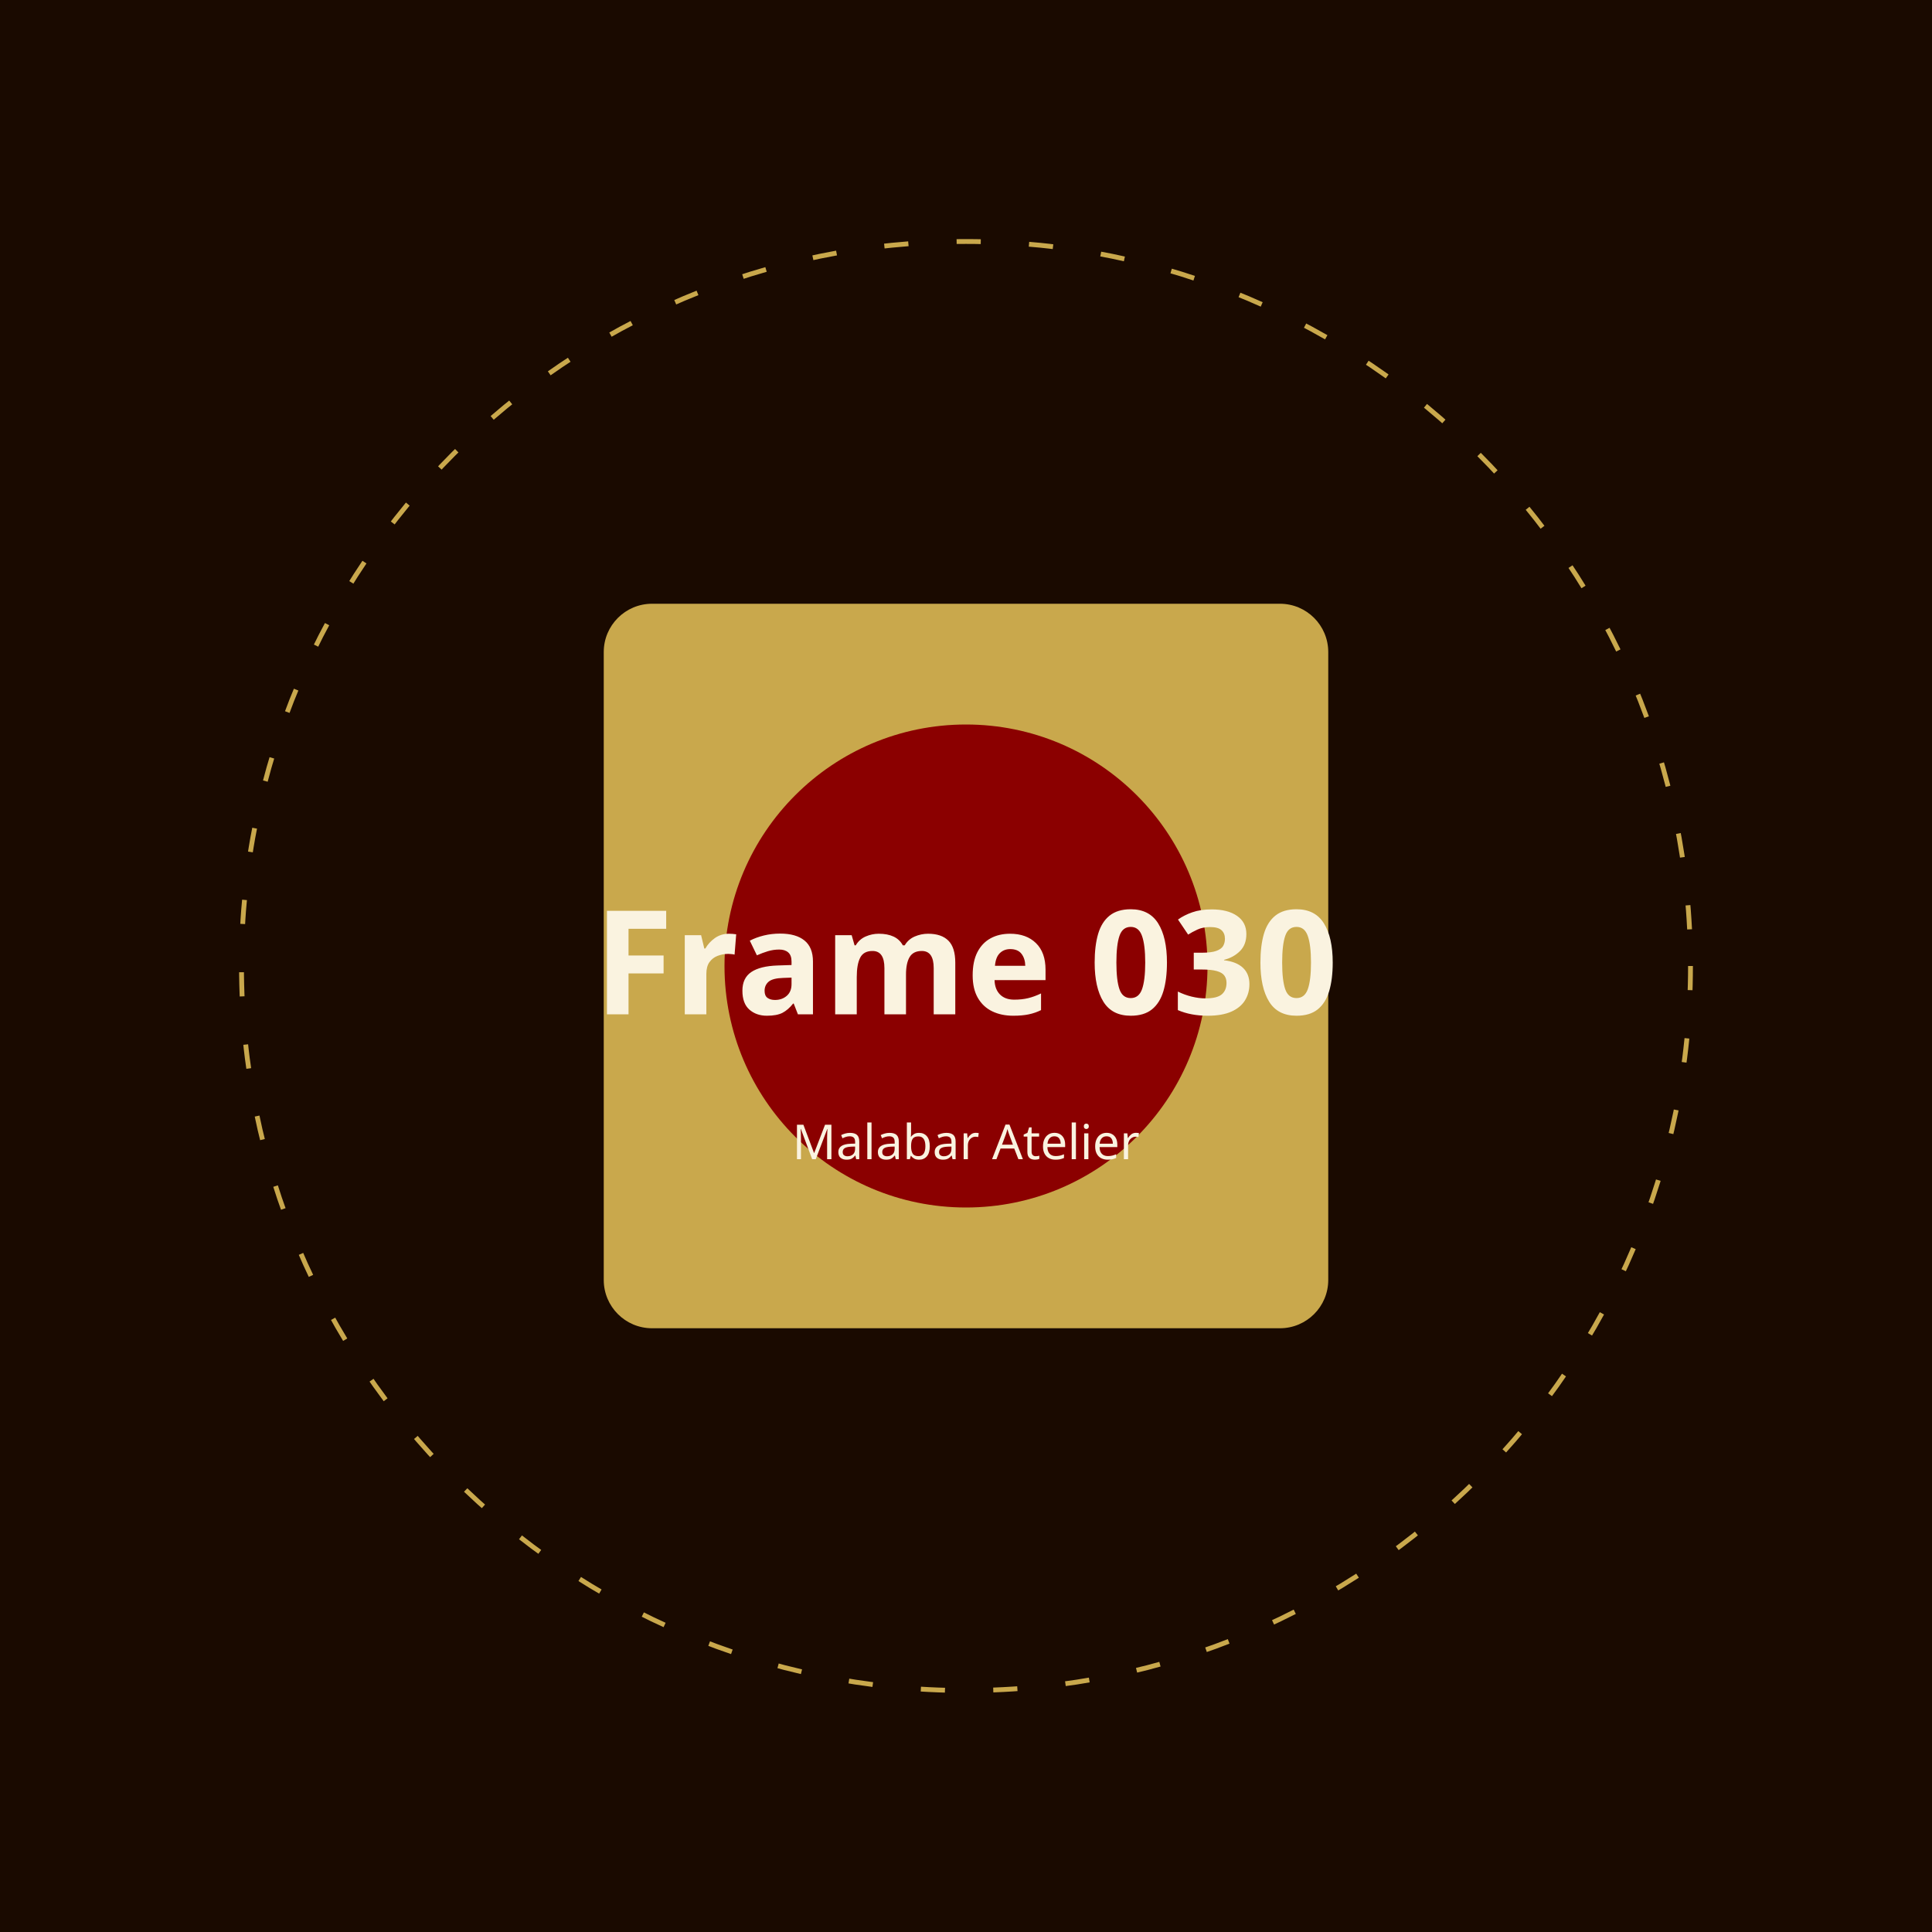
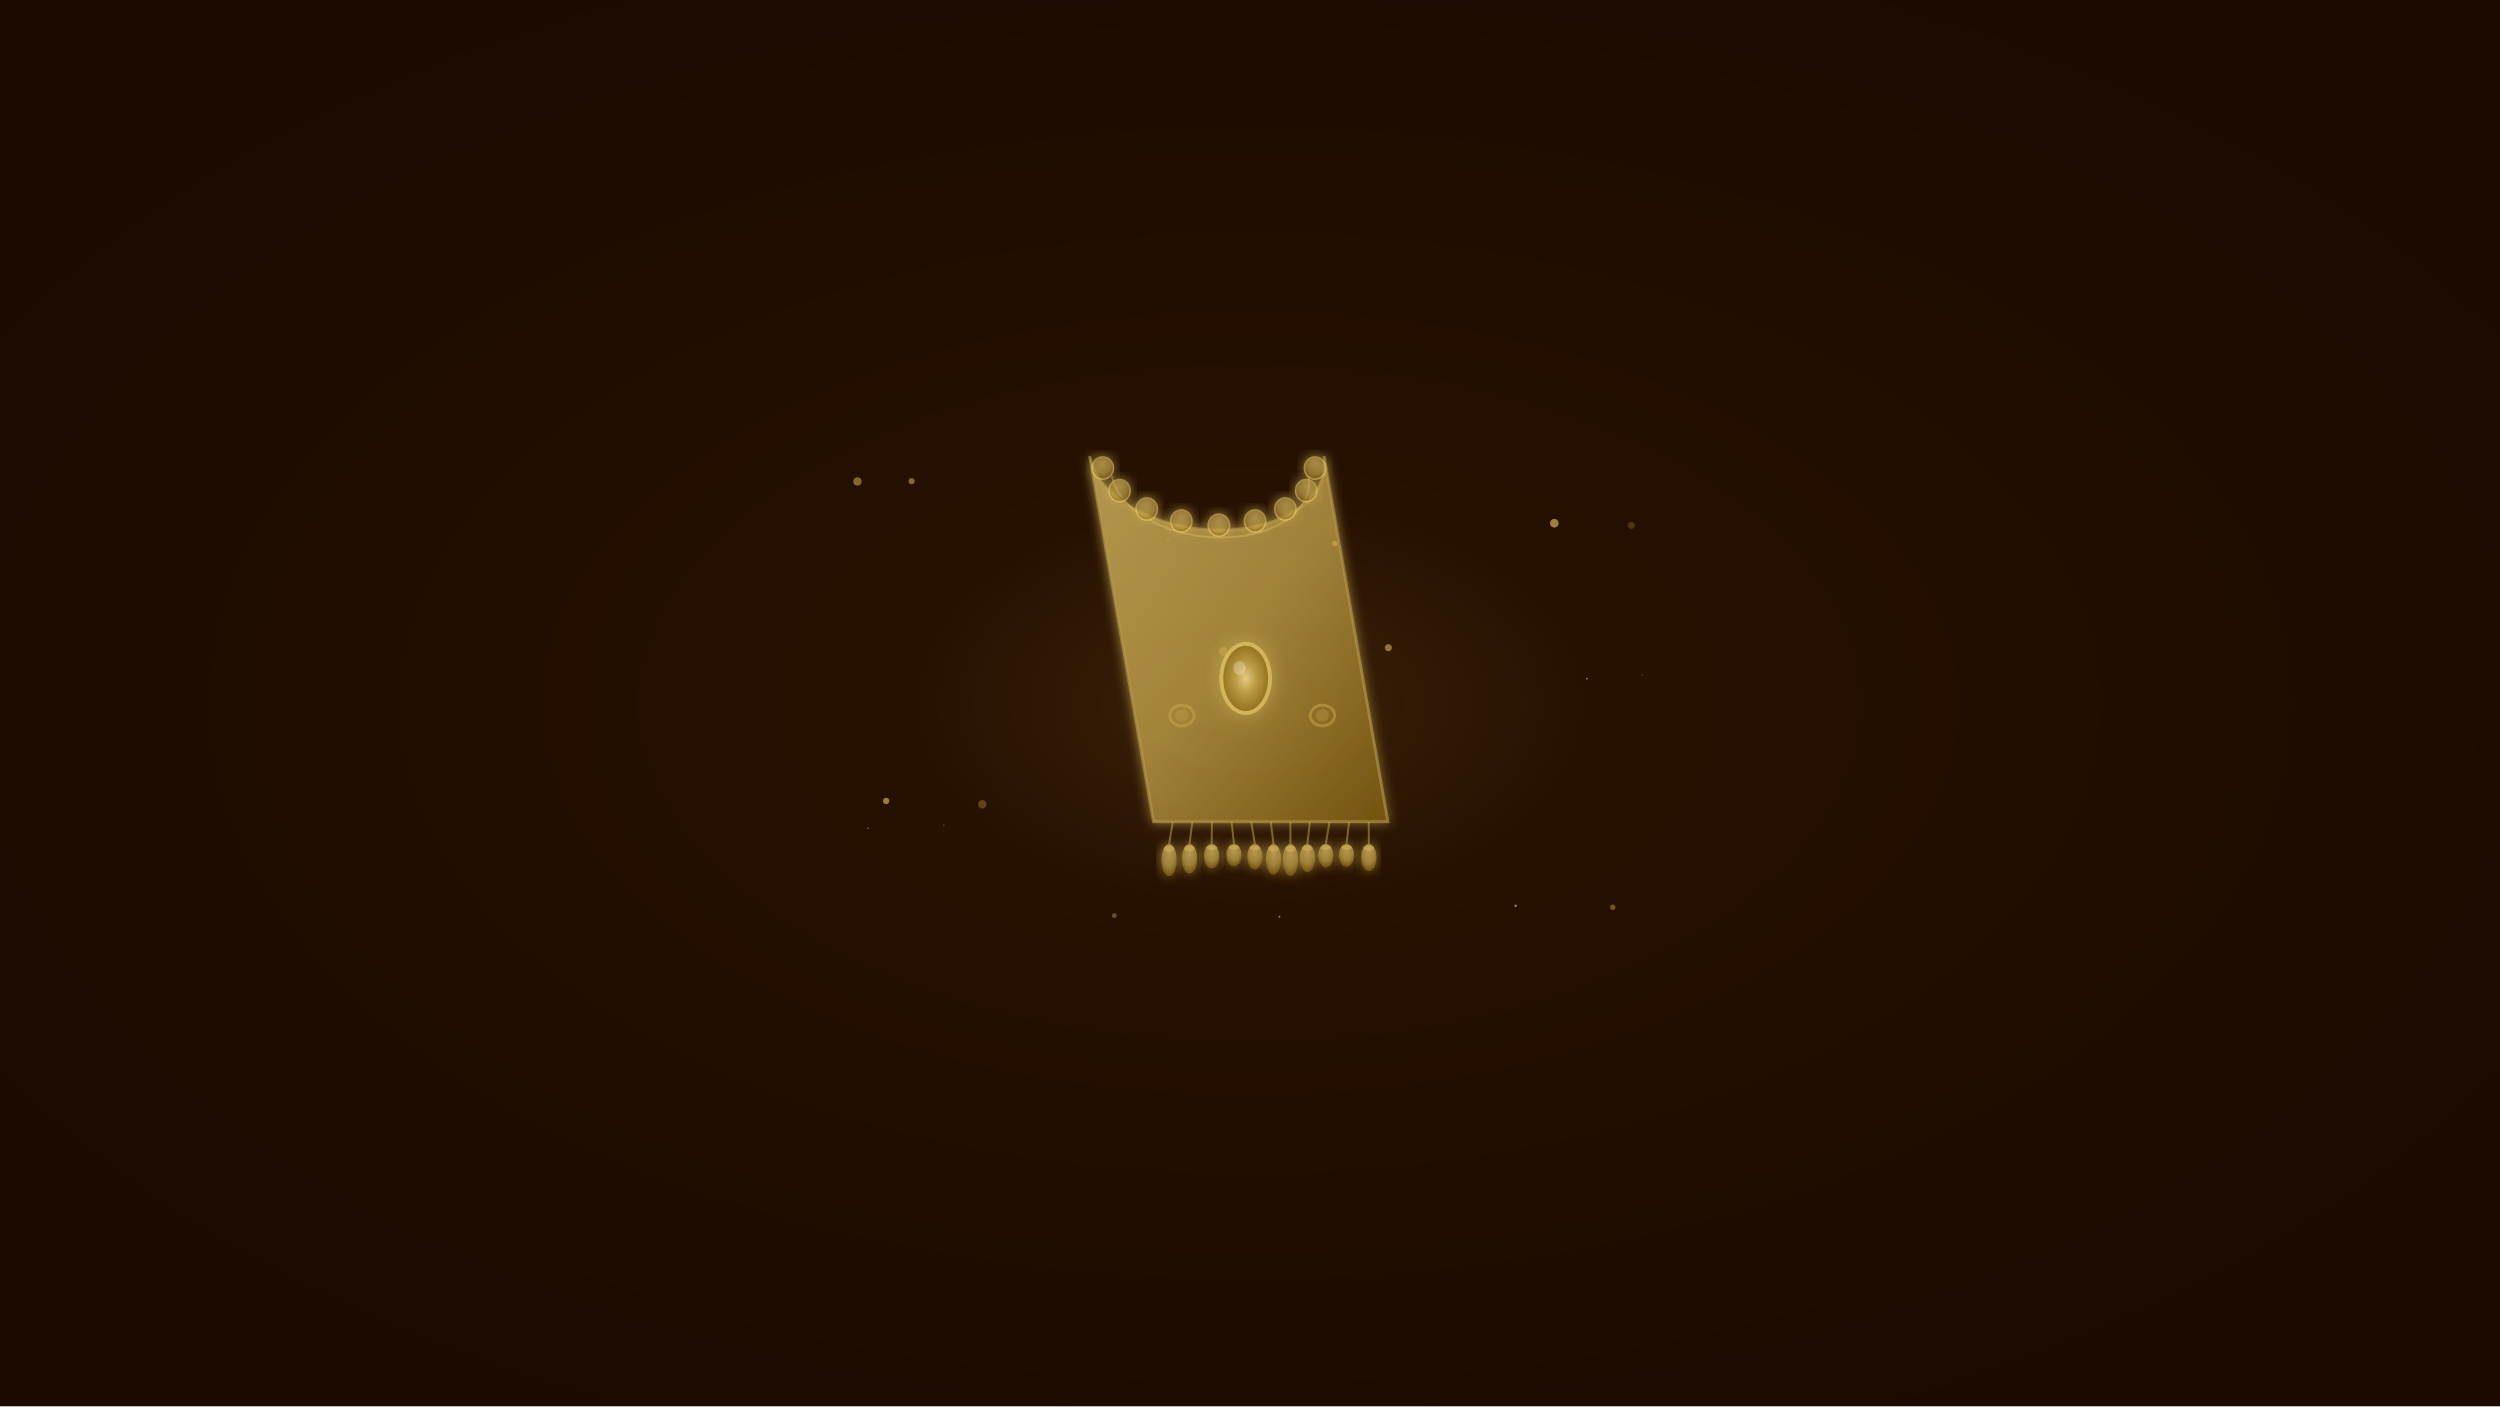
- <svg xmlns="http://www.w3.org/2000/svg" width="800" height="800" viewBox="0 0 800 800">
-   <rect width="100%" height="100%" fill="#1A0A00" />
-   <g transform="translate(400, 400) scale(1) rotate(360)">
-     <rect x="-150" y="-150" width="300" height="300" fill="#C9A84C" rx="20" />
-     <circle cx="0" cy="0" r="100" fill="#8B0000" />
-     <text x="0" y="20" font-family="sans-serif" font-size="60" font-weight="bold" fill="#FAF3E0" text-anchor="middle">Frame 030</text>
-     <text x="0" y="80" font-family="sans-serif" font-size="20" fill="#FAF3E0" text-anchor="middle">Malabar Atelier</text>
-   </g>
-   <circle cx="400" cy="400" r="300" fill="none" stroke="#C9A84C" stroke-width="2" stroke-dasharray="10 20" />
+ <svg xmlns="http://www.w3.org/2000/svg" width="1280" height="720" viewBox="0 0 1280 720">
+   <defs>
+     <radialGradient id="bgGrad" cx="50%" cy="50%" r="60%">
+       <stop offset="0%" stop-color="#2A1200" />
+       <stop offset="100%" stop-color="#1A0A00" />
+     </radialGradient>
+     <radialGradient id="glowGrad" cx="50%" cy="50%" r="50%">
+       <stop offset="0%" stop-color="#C9A84C" stop-opacity="0.112" />
+       <stop offset="100%" stop-color="#C9A84C" stop-opacity="0" />
+     </radialGradient>
+     <radialGradient id="centerGem" cx="50%" cy="50%" r="50%">
+       <stop offset="0%" stop-color="#FFE8A0" />
+       <stop offset="40%" stop-color="#C9A84C" />
+       <stop offset="100%" stop-color="#8B6914" />
+     </radialGradient>
+     <radialGradient id="petalGrad" cx="50%" cy="30%" r="70%">
+       <stop offset="0%" stop-color="#E8C96A" />
+       <stop offset="60%" stop-color="#C9A84C" />
+       <stop offset="100%" stop-color="#8B6914" />
+     </radialGradient>
+     <filter id="glow" x="-50%" y="-50%" width="200%" height="200%">
+       <feGaussianBlur stdDeviation="3.58" result="coloredBlur" />
+       <feMerge>
+         <feMergeNode in="coloredBlur" />
+         <feMergeNode in="SourceGraphic" />
+       </feMerge>
+     </filter>
+     <filter id="softGlow" x="-30%" y="-30%" width="160%" height="160%">
+       <feGaussianBlur stdDeviation="3" result="coloredBlur" />
+       <feMerge>
+         <feMergeNode in="coloredBlur" />
+         <feMergeNode in="SourceGraphic" />
+       </feMerge>
+     </filter>
+     <linearGradient id="plateGrad" x1="0%" y1="0%" x2="100%" y2="100%">
+       <stop offset="0%" stop-color="#E8C96A" />
+       <stop offset="50%" stop-color="#C9A84C" />
+       <stop offset="100%" stop-color="#8B6914" />
+     </linearGradient>
+   </defs>
+   <rect width="1280" height="720" fill="url(#bgGrad)" />
+   <ellipse cx="640" cy="360" rx="173.40" ry="104.04" fill="url(#glowGrad)" />
+   <circle cx="439.00" cy="246.49" r="2.16" fill="#C9A84C" opacity="0.574" />
+   <circle cx="710.85" cy="331.62" r="1.82" fill="#C9A84C" opacity="0.633" />
+   <circle cx="776.01" cy="463.76" r="0.67" fill="#C9A84C" opacity="0.679" />
+   <circle cx="444.40" cy="424.03" r="0.39" fill="#C9A84C" opacity="0.711" />
+   <circle cx="683.39" cy="278.24" r="1.39" fill="#C9A84C" opacity="0.728" />
+   <circle cx="795.81" cy="267.88" r="2.21" fill="#C9A84C" opacity="0.730" />
+   <circle cx="453.71" cy="410.10" r="1.64" fill="#C9A84C" opacity="0.716" />
+   <circle cx="655.05" cy="469.34" r="0.53" fill="#C9A84C" opacity="0.687" />
+   <circle cx="812.48" cy="347.47" r="0.49" fill="#C9A84C" opacity="0.644" />
+   <circle cx="466.75" cy="246.36" r="1.59" fill="#C9A84C" opacity="0.588" />
+   <circle cx="626.41" cy="333.48" r="2.21" fill="#C9A84C" opacity="0.521" />
+   <circle cx="825.71" cy="464.53" r="1.44" fill="#C9A84C" opacity="0.445" />
+   <circle cx="483.26" cy="422.44" r="0.42" fill="#C9A84C" opacity="0.362" />
+   <circle cx="598.05" cy="276.92" r="0.63" fill="#C9A84C" opacity="0.274" />
+   <circle cx="835.22" cy="269.02" r="1.78" fill="#C9A84C" opacity="0.254" />
+   <circle cx="502.91" cy="411.81" r="2.17" fill="#C9A84C" opacity="0.342" />
+   <circle cx="570.52" cy="468.79" r="1.24" fill="#C9A84C" opacity="0.426" />
+   <circle cx="840.82" cy="345.57" r="0.34" fill="#C9A84C" opacity="0.505" />
+   <path d="M 557.90,233.48 L 558.84,237.21 L 560.35,240.89 L 562.41,244.50 L 565.01,248.01 L 568.11,251.38 L 571.70,254.57 L 575.73,257.56 L 580.16,260.32 L 584.96,262.82 L 590.07,265.04 L 595.46,266.96 L 601.06,268.55 L 606.82,269.81 L 612.69,270.71 L 618.60,271.26 L 624.51,271.44 L 630.36,271.26 L 636.09,270.71 L 641.64,269.81 L 646.96,268.55 L 652.00,266.96 L 656.72,265.04 L 661.06,262.82 L 664.98,260.32 L 668.45,257.56 L 671.43,254.57 L 673.90,251.38 L 675.83,248.01 L 677.20,244.50 L 678.00,240.89 L 678.22,237.21 L 677.85,233.48 L 710.60,420.73 L 590.64,420.73 Z" fill="url(#plateGrad)" opacity="0.731" filter="url(#softGlow)" stroke="#E8C96A" stroke-width="1.5" stroke-opacity="0.6" />
+   <polyline points="569.27,243.61 570.42,247.73 572.41,251.79 575.22,255.71 578.78,259.42 583.04,262.86 587.93,265.97 593.37,268.70 599.25,271.00 605.48,272.83 611.95,274.16 618.55,274.96 625.18,275.23 631.71,274.96 638.03,274.16 644.04,272.83 649.63,271.00 654.70,268.70 659.18,265.97 662.98,262.86 666.04,259.42 668.31,255.71 669.74,251.79 670.32,247.73 670.03,243.61" fill="none" stroke="#E8C96A" stroke-width="1" stroke-opacity="0.366" />
+   <ellipse cx="564.61" cy="239.64" rx="5.45" ry="5.69" fill="url(#petalGrad)" opacity="0.658" filter="url(#softGlow)" stroke="#E8C96A" stroke-width="0.8" />
+   <ellipse cx="573.19" cy="251.20" rx="5.45" ry="5.69" fill="url(#petalGrad)" opacity="0.658" filter="url(#softGlow)" stroke="#E8C96A" stroke-width="0.8" />
+   <ellipse cx="587.15" cy="260.62" rx="5.45" ry="5.69" fill="url(#petalGrad)" opacity="0.658" filter="url(#softGlow)" stroke="#E8C96A" stroke-width="0.8" />
+   <ellipse cx="604.83" cy="266.77" rx="5.45" ry="5.69" fill="url(#petalGrad)" opacity="0.658" filter="url(#softGlow)" stroke="#E8C96A" stroke-width="0.8" />
+   <ellipse cx="624.07" cy="268.91" rx="5.45" ry="5.69" fill="url(#petalGrad)" opacity="0.658" filter="url(#softGlow)" stroke="#E8C96A" stroke-width="0.8" />
+   <ellipse cx="642.57" cy="266.77" rx="5.45" ry="5.69" fill="url(#petalGrad)" opacity="0.658" filter="url(#softGlow)" stroke="#E8C96A" stroke-width="0.8" />
+   <ellipse cx="658.09" cy="260.62" rx="5.45" ry="5.69" fill="url(#petalGrad)" opacity="0.658" filter="url(#softGlow)" stroke="#E8C96A" stroke-width="0.8" />
+   <ellipse cx="668.76" cy="251.20" rx="5.45" ry="5.69" fill="url(#petalGrad)" opacity="0.658" filter="url(#softGlow)" stroke="#E8C96A" stroke-width="0.8" />
+   <ellipse cx="673.29" cy="239.64" rx="5.45" ry="5.69" fill="url(#petalGrad)" opacity="0.658" filter="url(#softGlow)" stroke="#E8C96A" stroke-width="0.8" />
+   <line x1="600.46" y1="420.73" x2="598.57" y2="432.11" stroke="#C9A84C" stroke-width="1" opacity="0.512" />
+   <ellipse cx="598.57" cy="440.34" rx="3.90" ry="8.22" fill="url(#petalGrad)" opacity="0.731" filter="url(#softGlow)" />
+   <ellipse cx="598.57" cy="434.58" rx="2.73" ry="1.64" fill="#E8C96A" opacity="0.366" />
+   <line x1="610.49" y1="420.73" x2="609.01" y2="432.11" stroke="#C9A84C" stroke-width="1" opacity="0.512" />
+   <ellipse cx="609.01" cy="439.69" rx="3.90" ry="7.58" fill="url(#petalGrad)" opacity="0.731" filter="url(#softGlow)" />
+   <ellipse cx="609.01" cy="434.39" rx="2.73" ry="1.52" fill="#E8C96A" opacity="0.366" />
+   <line x1="620.52" y1="420.73" x2="620.35" y2="432.11" stroke="#C9A84C" stroke-width="1" opacity="0.512" />
+   <ellipse cx="620.35" cy="438.37" rx="3.90" ry="6.25" fill="url(#petalGrad)" opacity="0.731" filter="url(#softGlow)" />
+   <ellipse cx="620.35" cy="433.99" rx="2.73" ry="1.25" fill="#E8C96A" opacity="0.366" />
+   <line x1="630.55" y1="420.73" x2="631.79" y2="432.11" stroke="#C9A84C" stroke-width="1" opacity="0.512" />
+   <ellipse cx="631.79" cy="437.82" rx="3.90" ry="5.70" fill="url(#petalGrad)" opacity="0.731" filter="url(#softGlow)" />
+   <ellipse cx="631.79" cy="433.82" rx="2.73" ry="1.14" fill="#E8C96A" opacity="0.366" />
+   <line x1="640.59" y1="420.73" x2="642.48" y2="432.11" stroke="#C9A84C" stroke-width="1" opacity="0.512" />
+   <ellipse cx="642.48" cy="438.64" rx="3.90" ry="6.52" fill="url(#petalGrad)" opacity="0.731" filter="url(#softGlow)" />
+   <ellipse cx="642.48" cy="434.07" rx="2.73" ry="1.30" fill="#E8C96A" opacity="0.366" />
+   <line x1="650.62" y1="420.73" x2="652.02" y2="432.11" stroke="#C9A84C" stroke-width="1" opacity="0.512" />
+   <ellipse cx="652.02" cy="439.93" rx="3.90" ry="7.82" fill="url(#petalGrad)" opacity="0.731" filter="url(#softGlow)" />
+   <ellipse cx="652.02" cy="434.46" rx="2.73" ry="1.56" fill="#E8C96A" opacity="0.366" />
+   <line x1="660.65" y1="420.73" x2="660.71" y2="432.11" stroke="#C9A84C" stroke-width="1" opacity="0.512" />
+   <ellipse cx="660.71" cy="440.29" rx="3.90" ry="8.18" fill="url(#petalGrad)" opacity="0.731" filter="url(#softGlow)" />
+   <ellipse cx="660.71" cy="434.57" rx="2.73" ry="1.64" fill="#E8C96A" opacity="0.366" />
+   <line x1="670.68" y1="420.73" x2="669.36" y2="432.11" stroke="#C9A84C" stroke-width="1" opacity="0.512" />
+   <ellipse cx="669.36" cy="439.32" rx="3.90" ry="7.20" fill="url(#petalGrad)" opacity="0.731" filter="url(#softGlow)" />
+   <ellipse cx="669.36" cy="434.27" rx="2.73" ry="1.44" fill="#E8C96A" opacity="0.366" />
+   <line x1="680.72" y1="420.73" x2="678.82" y2="432.11" stroke="#C9A84C" stroke-width="1" opacity="0.512" />
+   <ellipse cx="678.82" cy="438.08" rx="3.90" ry="5.96" fill="url(#petalGrad)" opacity="0.731" filter="url(#softGlow)" />
+   <ellipse cx="678.82" cy="433.90" rx="2.73" ry="1.19" fill="#E8C96A" opacity="0.366" />
+   <line x1="690.75" y1="420.73" x2="689.42" y2="432.11" stroke="#C9A84C" stroke-width="1" opacity="0.512" />
+   <ellipse cx="689.42" cy="437.92" rx="3.90" ry="5.81" fill="url(#petalGrad)" opacity="0.731" filter="url(#softGlow)" />
+   <ellipse cx="689.42" cy="433.86" rx="2.73" ry="1.16" fill="#E8C96A" opacity="0.366" />
+   <line x1="700.78" y1="420.73" x2="700.83" y2="432.11" stroke="#C9A84C" stroke-width="1" opacity="0.512" />
+   <ellipse cx="700.83" cy="439.03" rx="3.90" ry="6.91" fill="url(#petalGrad)" opacity="0.731" filter="url(#softGlow)" />
+   <ellipse cx="700.83" cy="434.19" rx="2.73" ry="1.38" fill="#E8C96A" opacity="0.366" />
+   <ellipse cx="605.12" cy="366.33" rx="6.23" ry="5.30" fill="none" stroke="#C9A84C" stroke-width="1.5" opacity="0.512" />
+   <ellipse cx="605.12" cy="366.33" rx="3.43" ry="3.12" fill="#C9A84C" opacity="0.292" />
+   <ellipse cx="677.09" cy="366.33" rx="6.23" ry="5.30" fill="none" stroke="#C9A84C" stroke-width="1.5" opacity="0.512" />
+   <ellipse cx="677.09" cy="366.33" rx="3.43" ry="3.12" fill="#C9A84C" opacity="0.292" />
+   <ellipse cx="637.79" cy="347.35" rx="19.95" ry="28.34" fill="#C9A84C" opacity="0.049" filter="url(#glow)" />
+   <ellipse cx="637.79" cy="347.35" rx="12.47" ry="17.71" fill="url(#centerGem)" opacity="0.731" filter="url(#glow)" stroke="#E8C96A" stroke-width="2" />
+   <ellipse cx="634.67" cy="342.03" rx="3.12" ry="3.54" fill="white" opacity="0.256" />
</svg>
